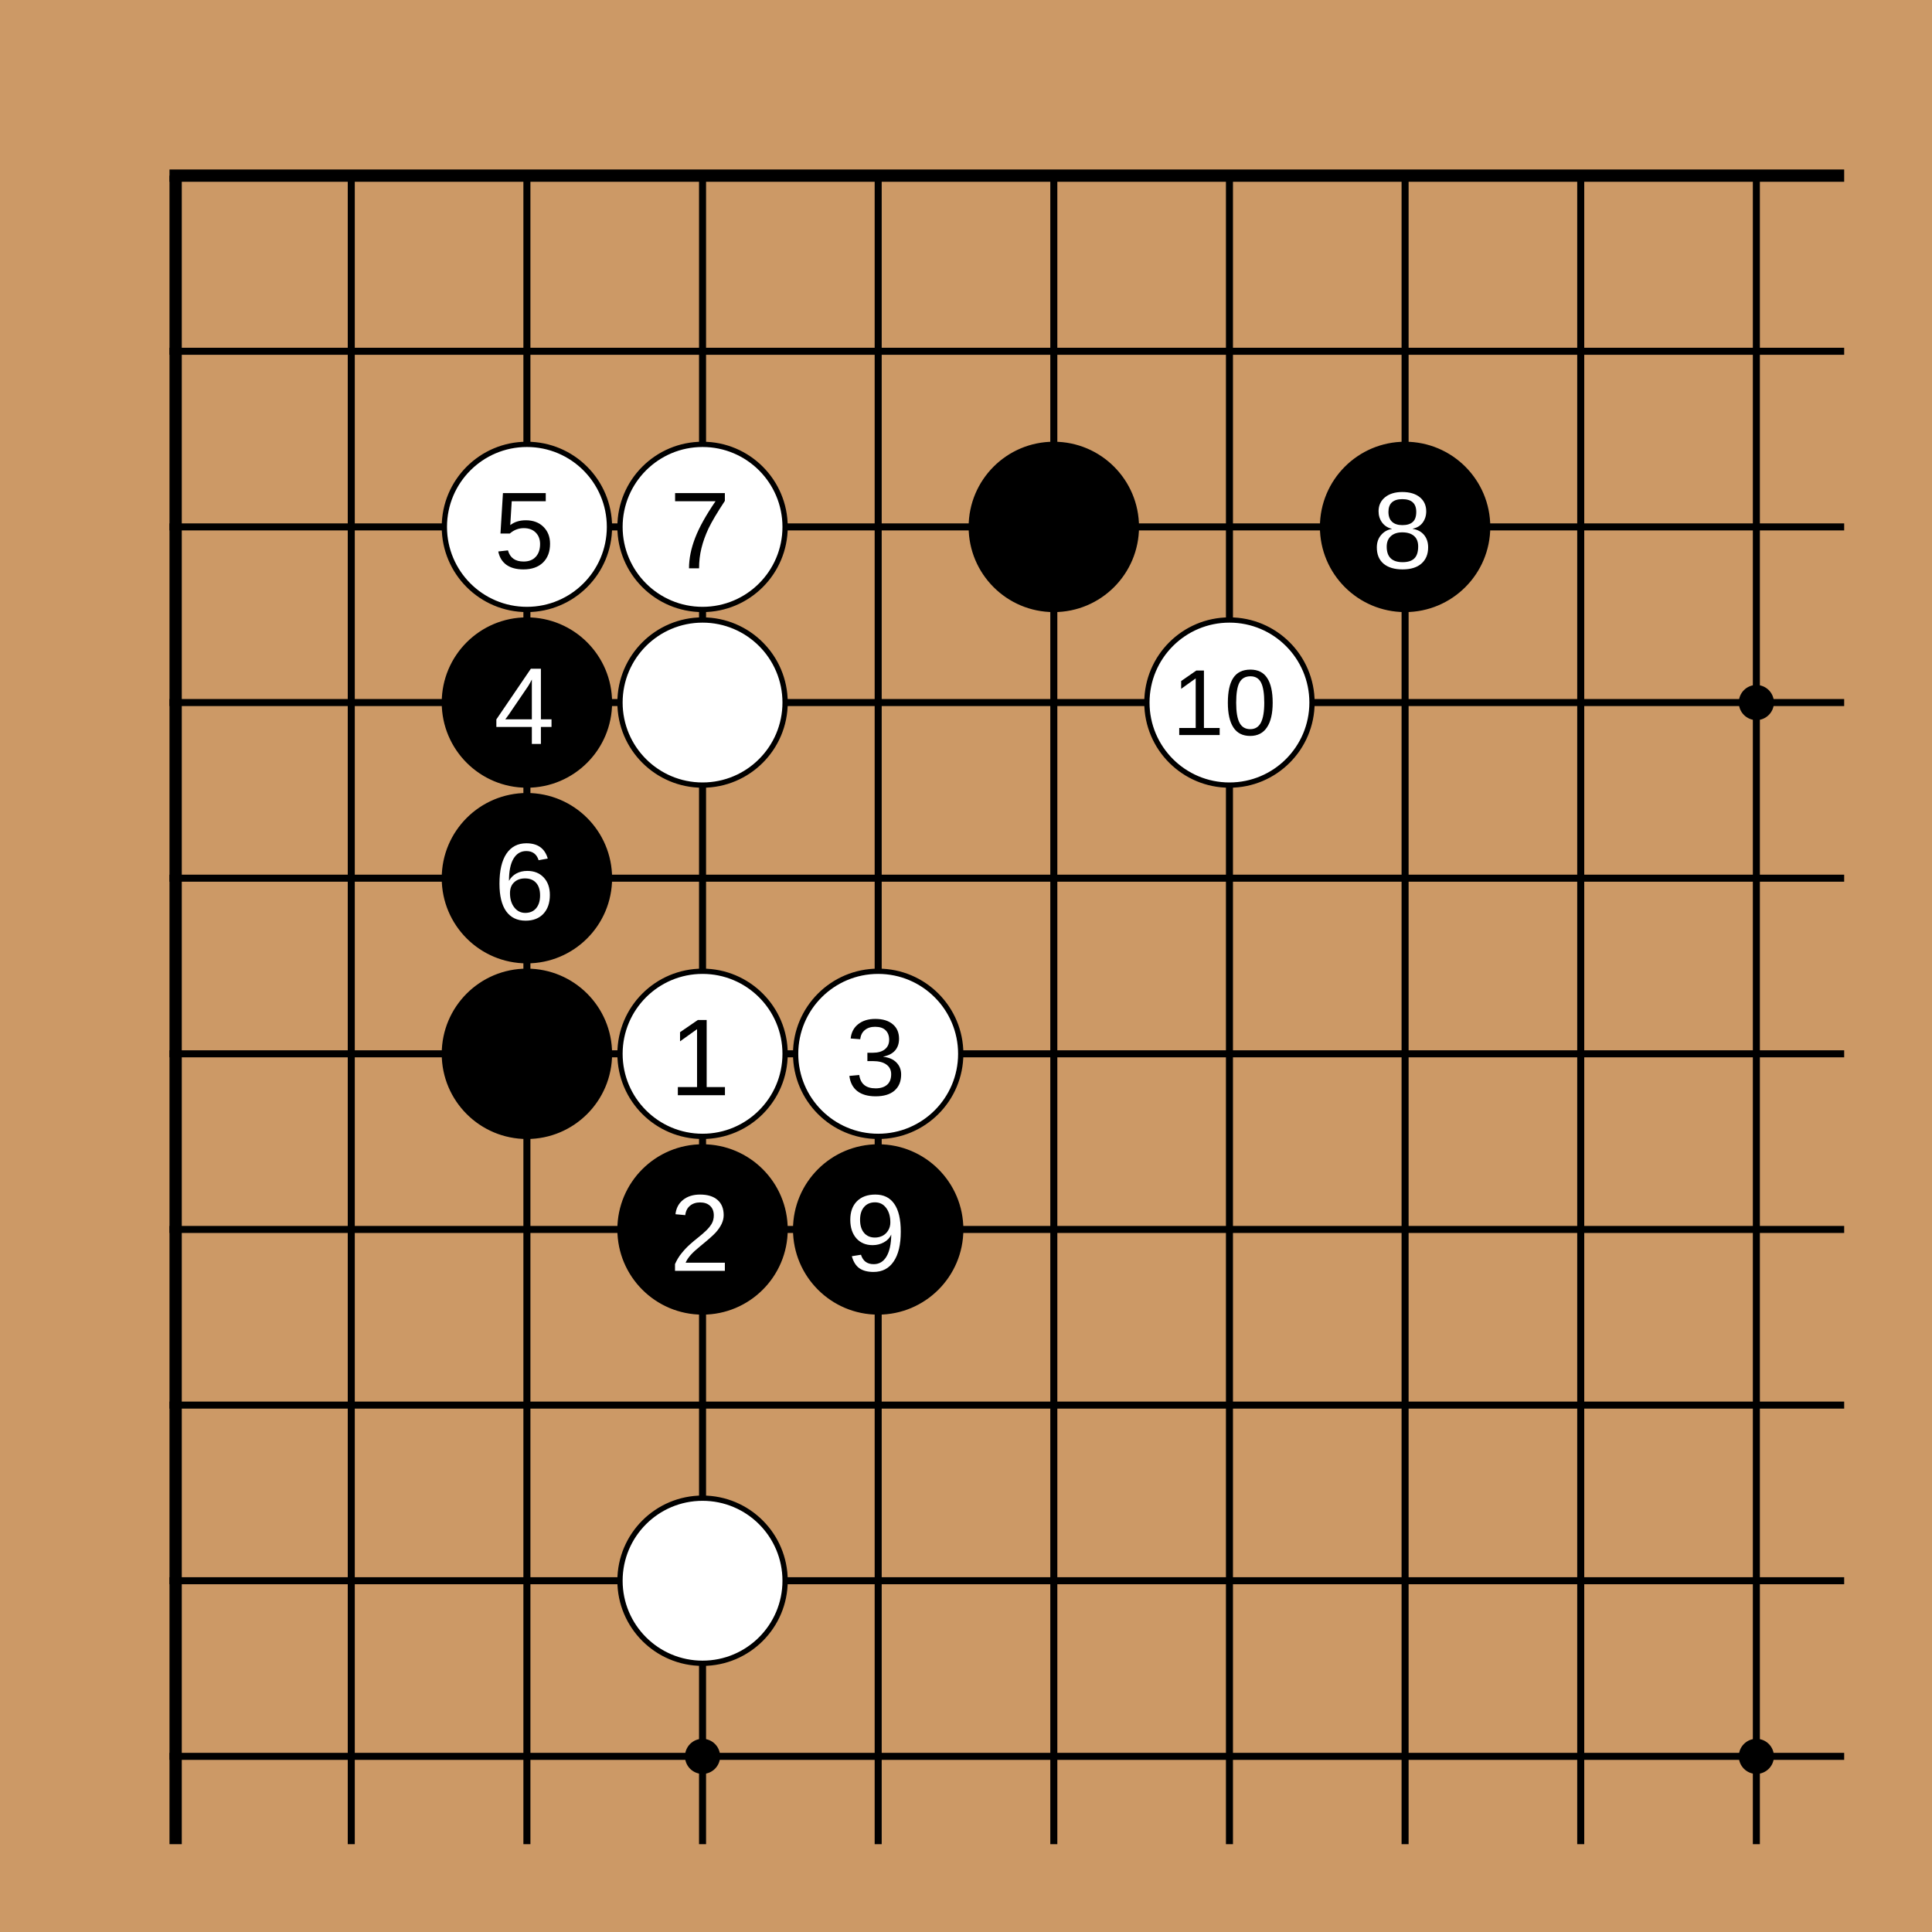
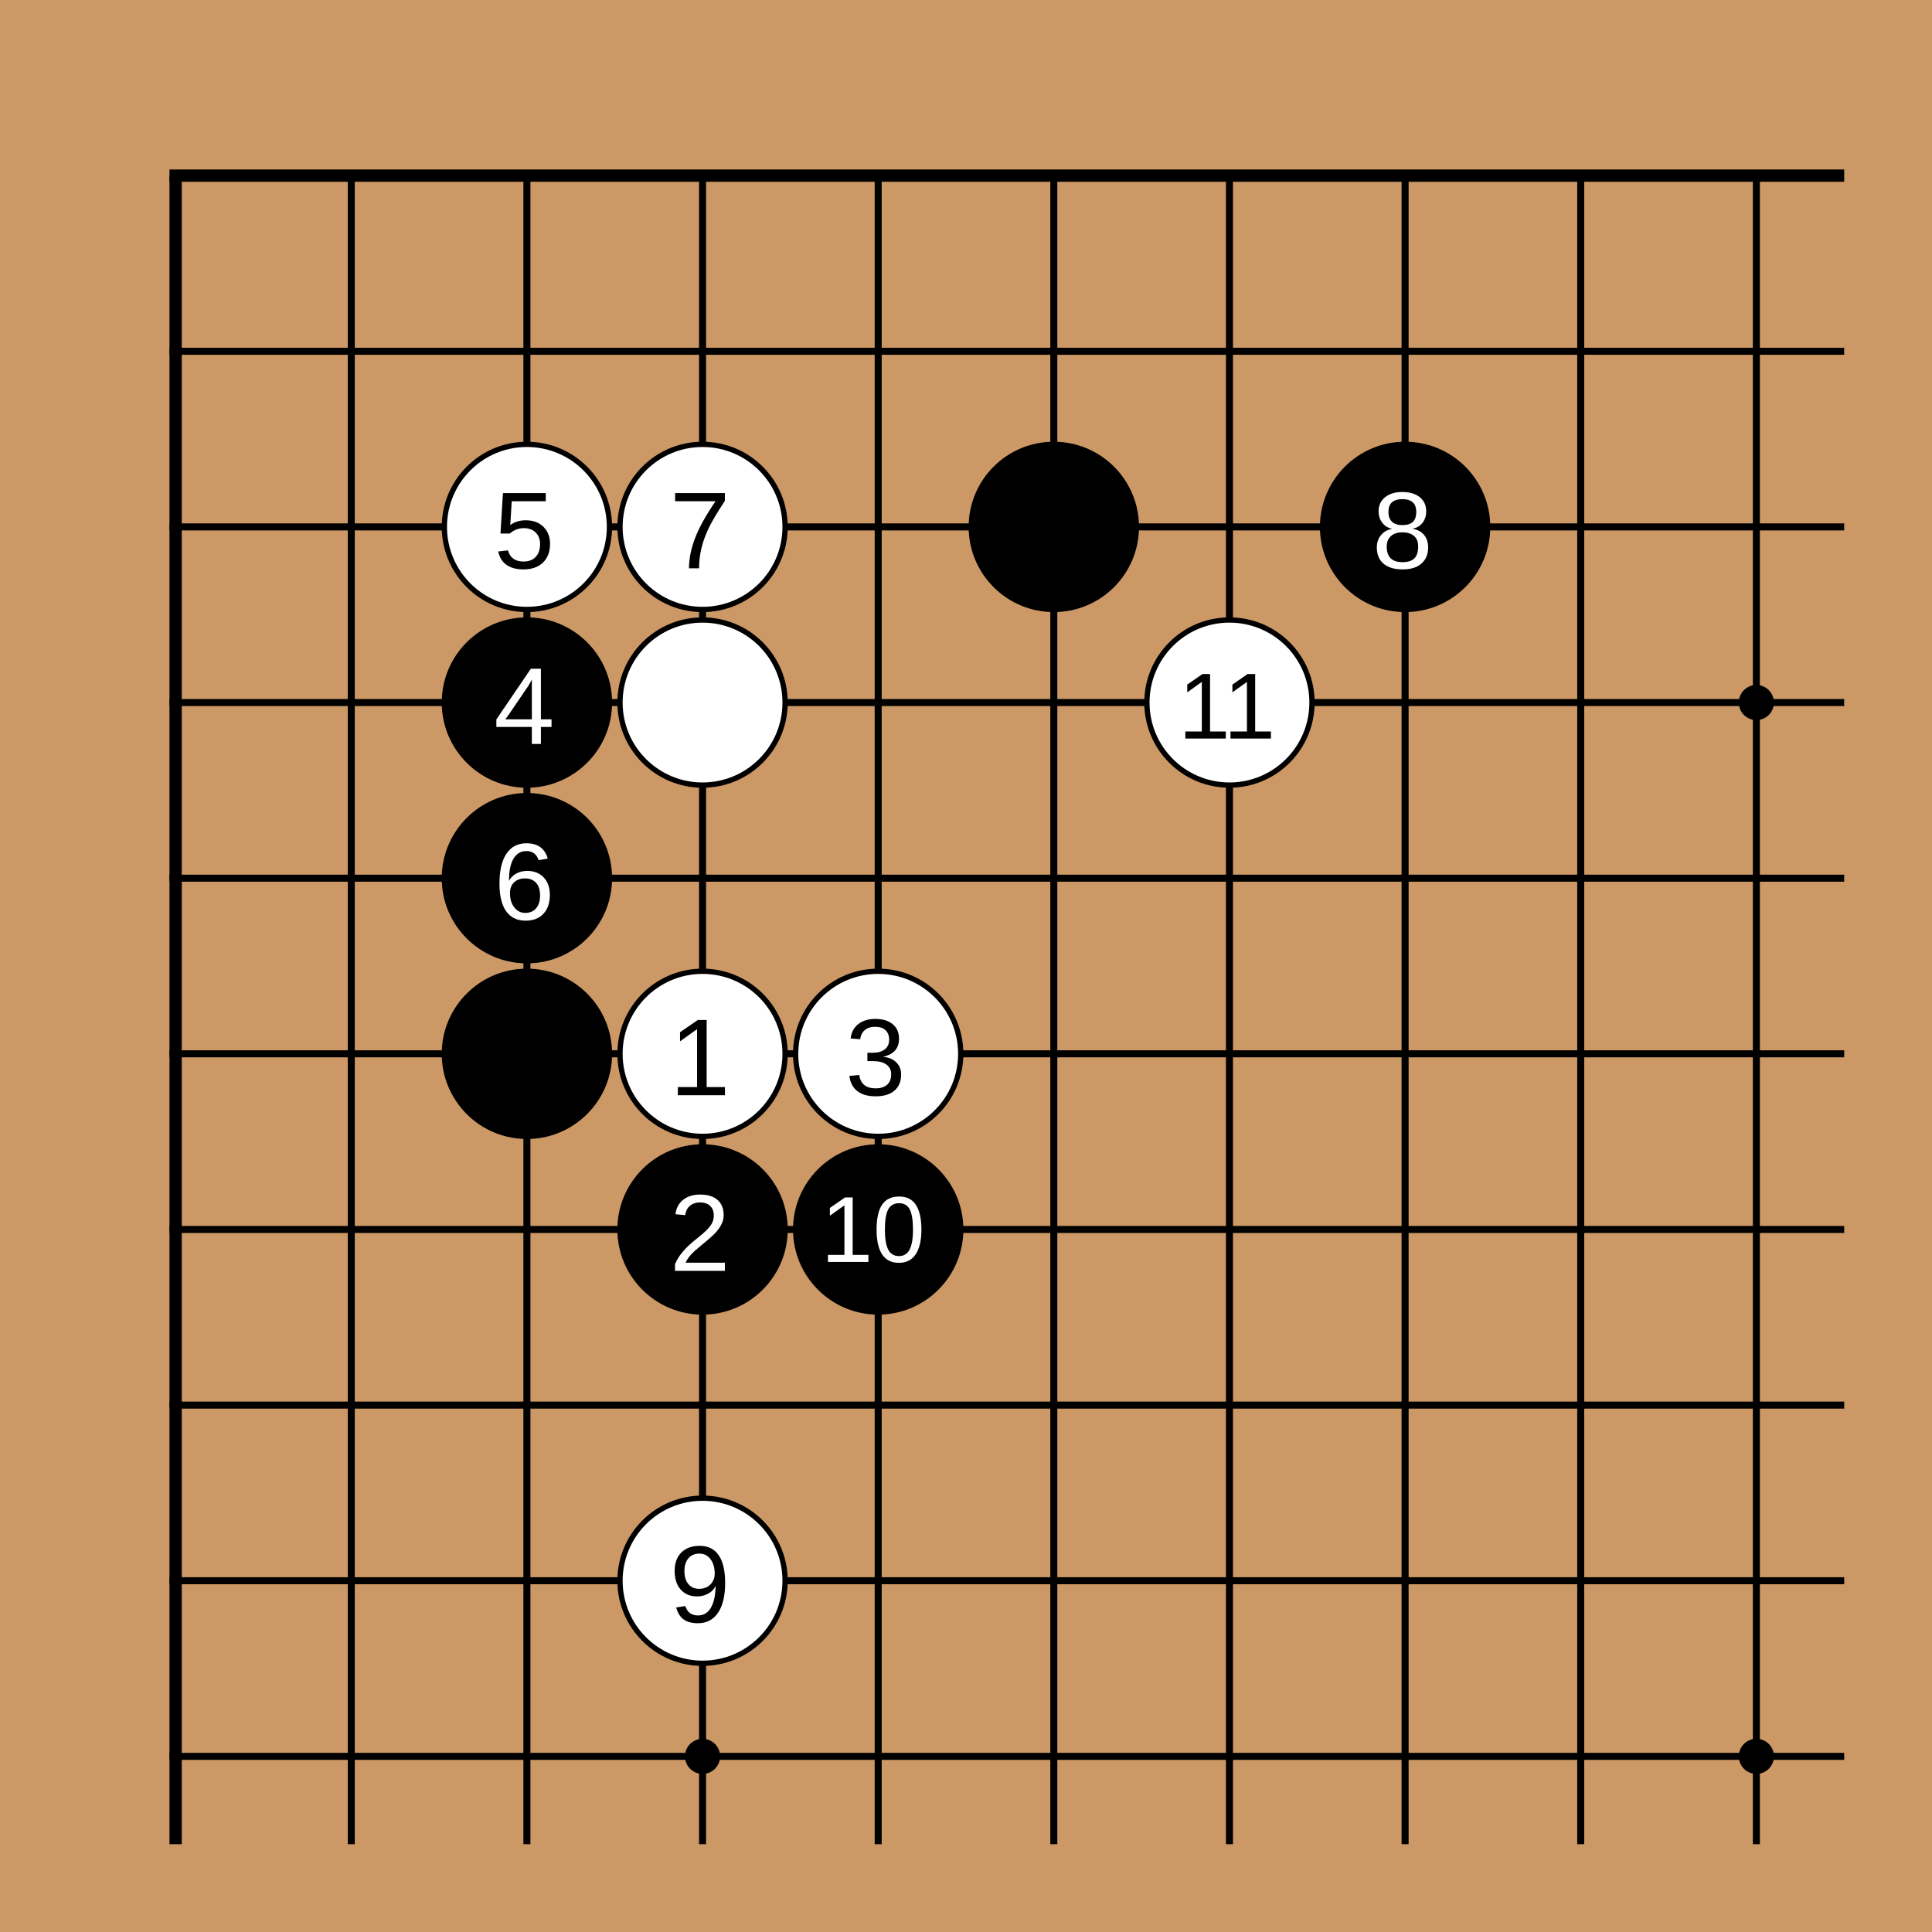
<svg xmlns="http://www.w3.org/2000/svg" width="330" height="330">
  <rect width="330" height="330" fill="#cc9966" />
  <line x1="30" y1="30" x2="30" y2="315" stroke="#000" stroke-width="2.1" />
  <line x1="60" y1="30" x2="60" y2="315" stroke="#000" stroke-width="1.2" />
  <line x1="90" y1="30" x2="90" y2="315" stroke="#000" stroke-width="1.2" />
  <line x1="120" y1="30" x2="120" y2="315" stroke="#000" stroke-width="1.2" />
  <line x1="150" y1="30" x2="150" y2="315" stroke="#000" stroke-width="1.2" />
  <line x1="180" y1="30" x2="180" y2="315" stroke="#000" stroke-width="1.2" />
  <line x1="210" y1="30" x2="210" y2="315" stroke="#000" stroke-width="1.2" />
  <line x1="240" y1="30" x2="240" y2="315" stroke="#000" stroke-width="1.2" />
  <line x1="270" y1="30" x2="270" y2="315" stroke="#000" stroke-width="1.2" />
  <line x1="300" y1="30" x2="300" y2="315" stroke="#000" stroke-width="1.2" />
  <line x1="28.95" y1="30" x2="315" y2="30" stroke="#000" stroke-width="2.1" />
  <line x1="28.95" y1="60" x2="315" y2="60" stroke="#000" stroke-width="1.2" />
  <line x1="28.95" y1="90" x2="315" y2="90" stroke="#000" stroke-width="1.2" />
  <line x1="28.95" y1="120" x2="315" y2="120" stroke="#000" stroke-width="1.2" />
  <line x1="28.95" y1="150" x2="315" y2="150" stroke="#000" stroke-width="1.2" />
  <line x1="28.95" y1="180" x2="315" y2="180" stroke="#000" stroke-width="1.2" />
  <line x1="28.95" y1="210" x2="315" y2="210" stroke="#000" stroke-width="1.2" />
  <line x1="28.95" y1="240" x2="315" y2="240" stroke="#000" stroke-width="1.2" />
  <line x1="28.95" y1="270" x2="315" y2="270" stroke="#000" stroke-width="1.2" />
  <line x1="28.95" y1="300" x2="315" y2="300" stroke="#000" stroke-width="1.2" />
  <circle cx="120" cy="120" r="3" fill="#000" />
  <circle cx="120" cy="300" r="3" fill="#000" />
  <circle cx="300" cy="120" r="3" fill="#000" />
  <circle cx="300" cy="300" r="3" fill="#000" />
  <circle cx="90" cy="120" r="14.1" fill="#000000" stroke="black" stroke-width="0.9" />
  <circle cx="90" cy="150" r="14.1" fill="#000000" stroke="black" stroke-width="0.9" />
  <circle cx="90" cy="180" r="14.1" fill="#000000" stroke="black" stroke-width="0.9" />
  <circle cx="120" cy="210" r="14.1" fill="#000000" stroke="black" stroke-width="0.9" />
  <circle cx="150" cy="210" r="14.1" fill="#000000" stroke="black" stroke-width="0.9" />
  <circle cx="180" cy="90" r="14.1" fill="#000000" stroke="black" stroke-width="0.9" />
  <circle cx="240" cy="90" r="14.1" fill="#000000" stroke="black" stroke-width="0.9" />
  <circle cx="90" cy="90" r="14.1" fill="white" stroke="black" stroke-width="0.9" />
  <circle cx="120" cy="90" r="14.1" fill="white" stroke="black" stroke-width="0.9" />
  <circle cx="120" cy="120" r="14.1" fill="white" stroke="black" stroke-width="0.9" />
  <circle cx="120" cy="180" r="14.1" fill="white" stroke="black" stroke-width="0.9" />
  <circle cx="120" cy="270" r="14.1" fill="white" stroke="black" stroke-width="0.9" />
  <circle cx="150" cy="180" r="14.1" fill="white" stroke="black" stroke-width="0.9" />
  <circle cx="210" cy="120" r="14.1" fill="white" stroke="black" stroke-width="0.9" />
  <text font-size="14pt" font-family="Arial, sans-serif" text-anchor="middle" dominant-baseline="central" x="89.55" y="90.6" fill="black">5</text>
  <text font-size="14pt" font-family="Arial, sans-serif" text-anchor="middle" dominant-baseline="central" x="89.55" y="120.6" fill="white">4</text>
  <text font-size="14pt" font-family="Arial, sans-serif" text-anchor="middle" dominant-baseline="central" x="89.55" y="150.6" fill="white">6</text>
  <text font-size="14pt" font-family="Arial, sans-serif" text-anchor="middle" dominant-baseline="central" x="119.55" y="90.6" fill="black">7</text>
  <text font-size="14pt" font-family="Arial, sans-serif" text-anchor="middle" dominant-baseline="central" x="119.55" y="180.6" fill="black">1</text>
  <text font-size="14pt" font-family="Arial, sans-serif" text-anchor="middle" dominant-baseline="central" x="119.55" y="210.6" fill="white">2</text>
+   <text font-size="14pt" font-family="Arial, sans-serif" text-anchor="middle" dominant-baseline="central" x="119.55" y="270.6" fill="black">9</text>
  <text font-size="14pt" font-family="Arial, sans-serif" text-anchor="middle" dominant-baseline="central" x="149.55" y="180.6" fill="black">3</text>
-   <text font-size="14pt" font-family="Arial, sans-serif" text-anchor="middle" dominant-baseline="central" x="149.55" y="210.6" fill="white">9</text>
-   <text font-size="12pt" font-family="Arial, sans-serif" text-anchor="middle" dominant-baseline="central" x="209.1" y="120" fill="black">10</text>
+   <text font-size="12pt" font-family="Arial, sans-serif" text-anchor="middle" dominant-baseline="central" x="149.1" y="210" fill="white">10</text>
+   <text font-size="12pt" font-family="Arial, sans-serif" text-anchor="middle" dominant-baseline="central" x="209.55" y="120.6" fill="black">11</text>
  <text font-size="14pt" font-family="Arial, sans-serif" text-anchor="middle" dominant-baseline="central" x="239.55" y="90.6" fill="white">8</text>
</svg>
